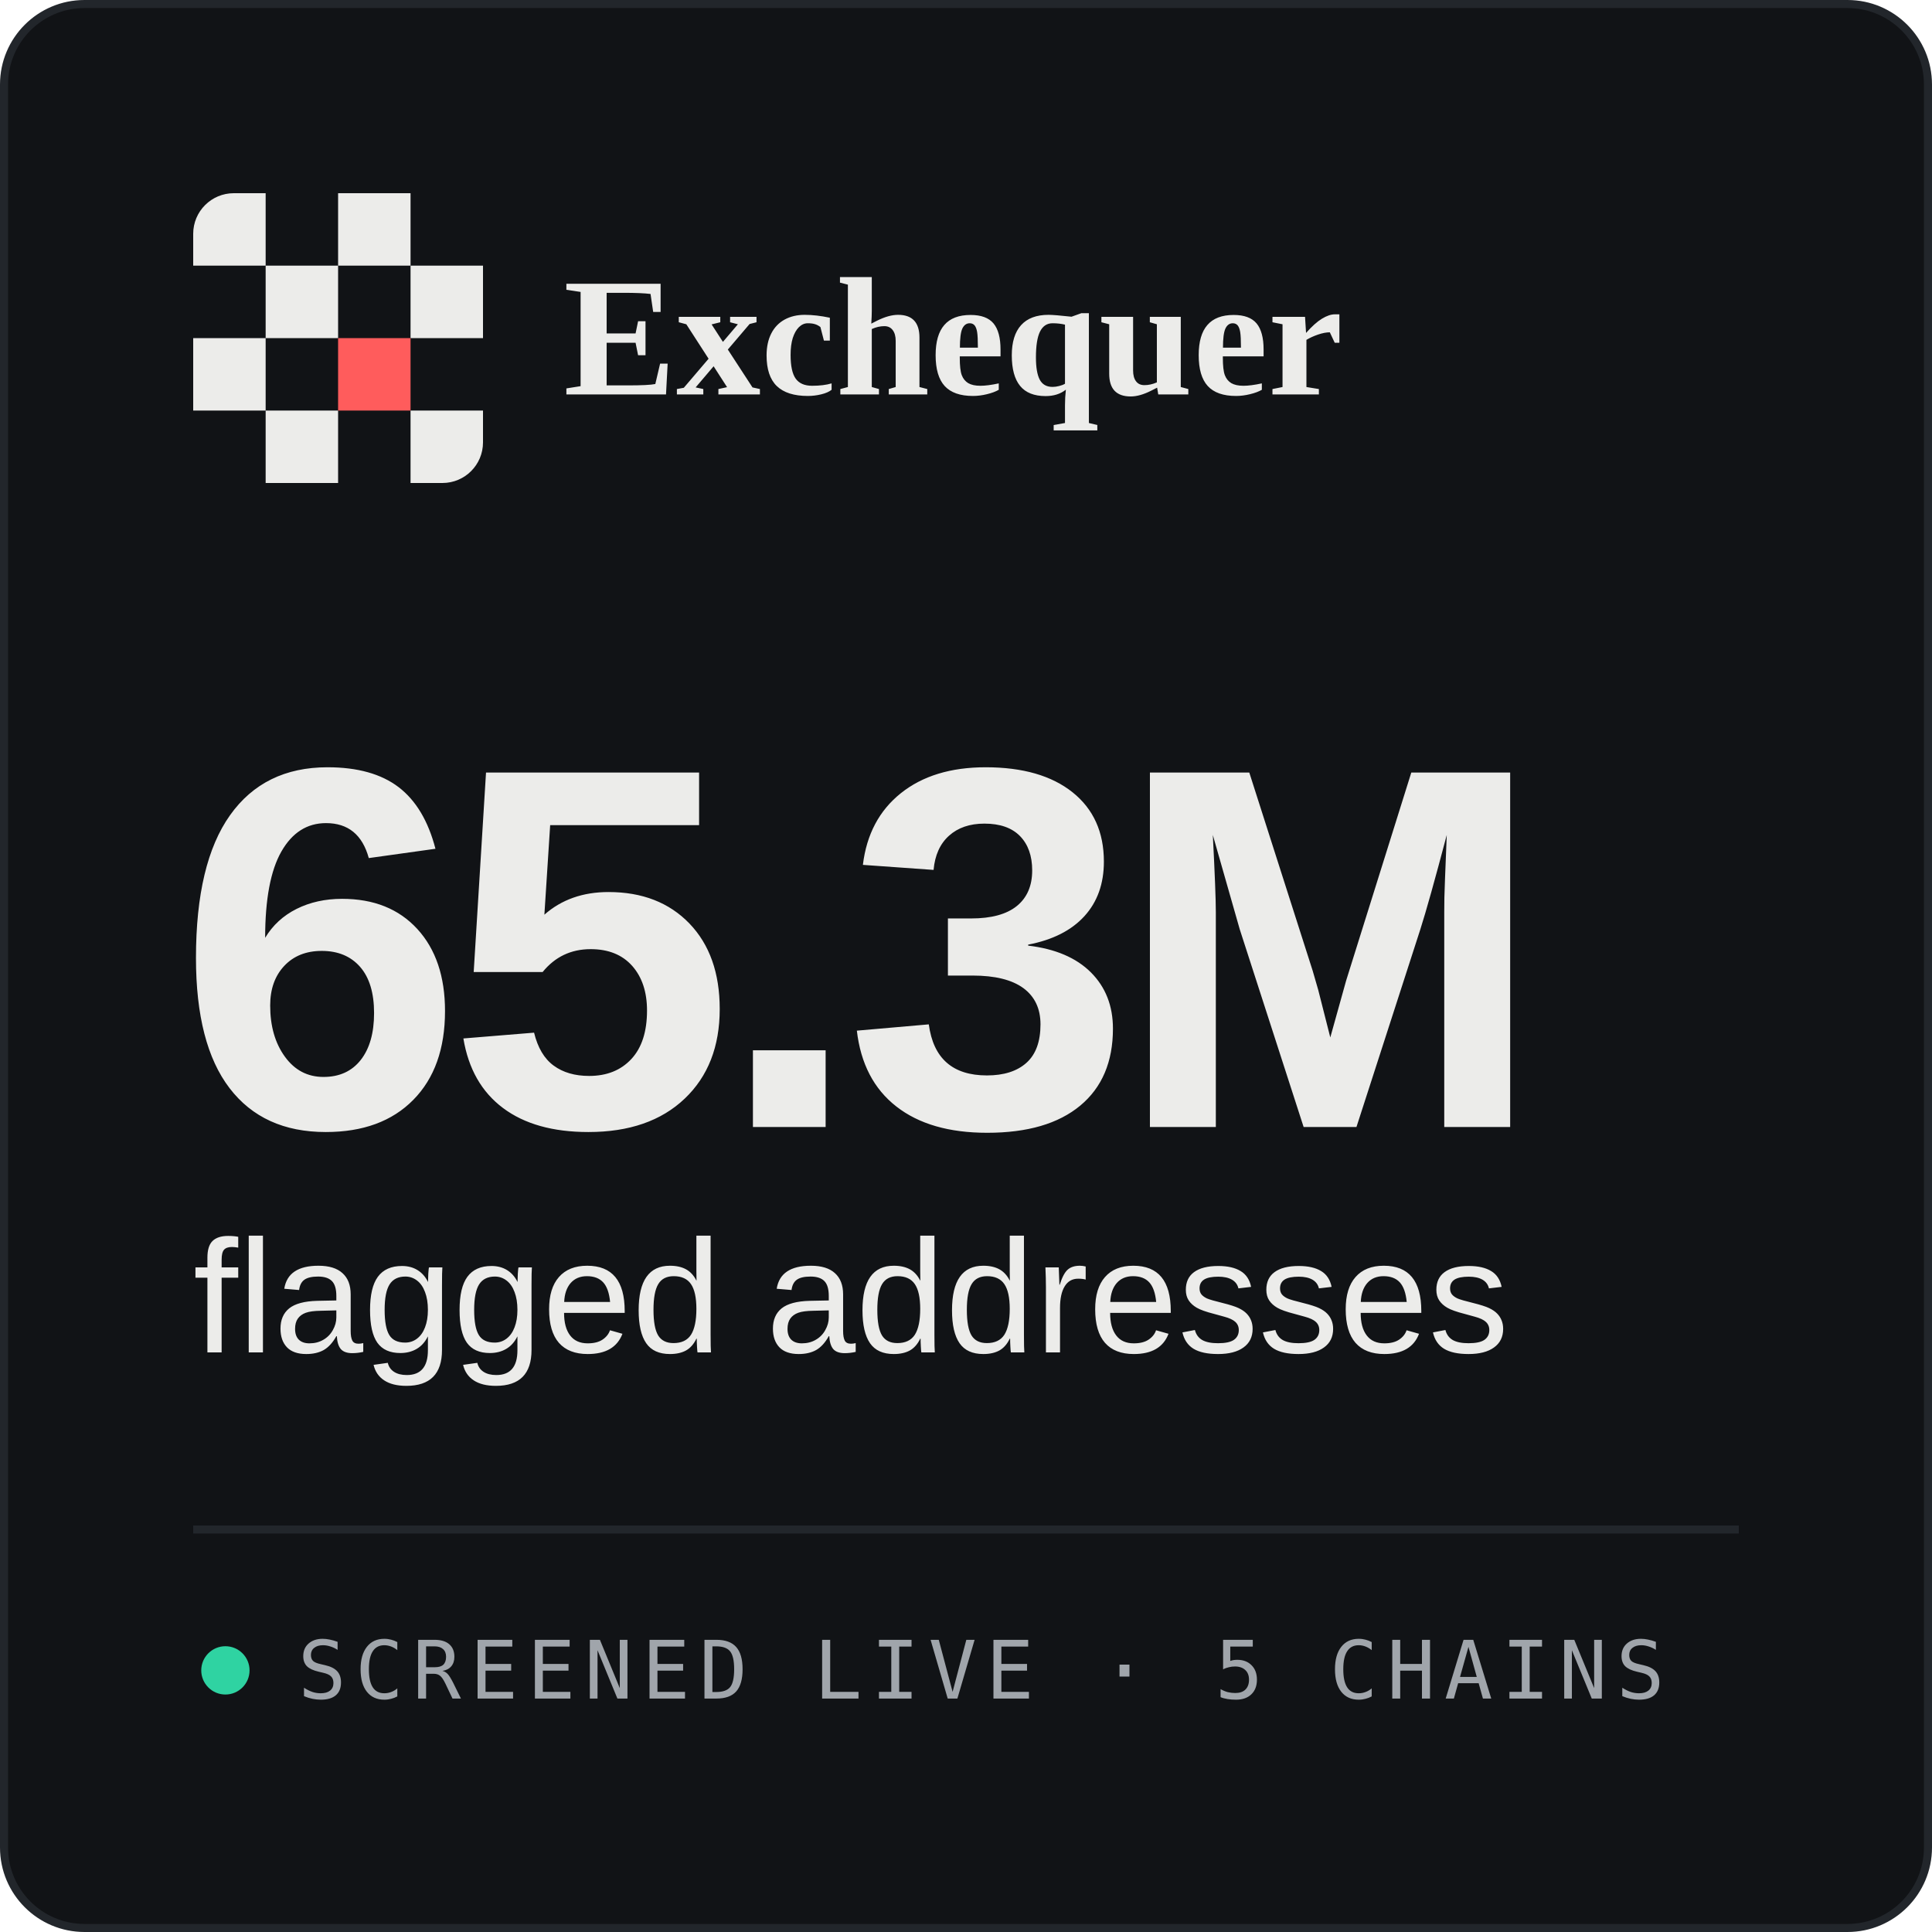
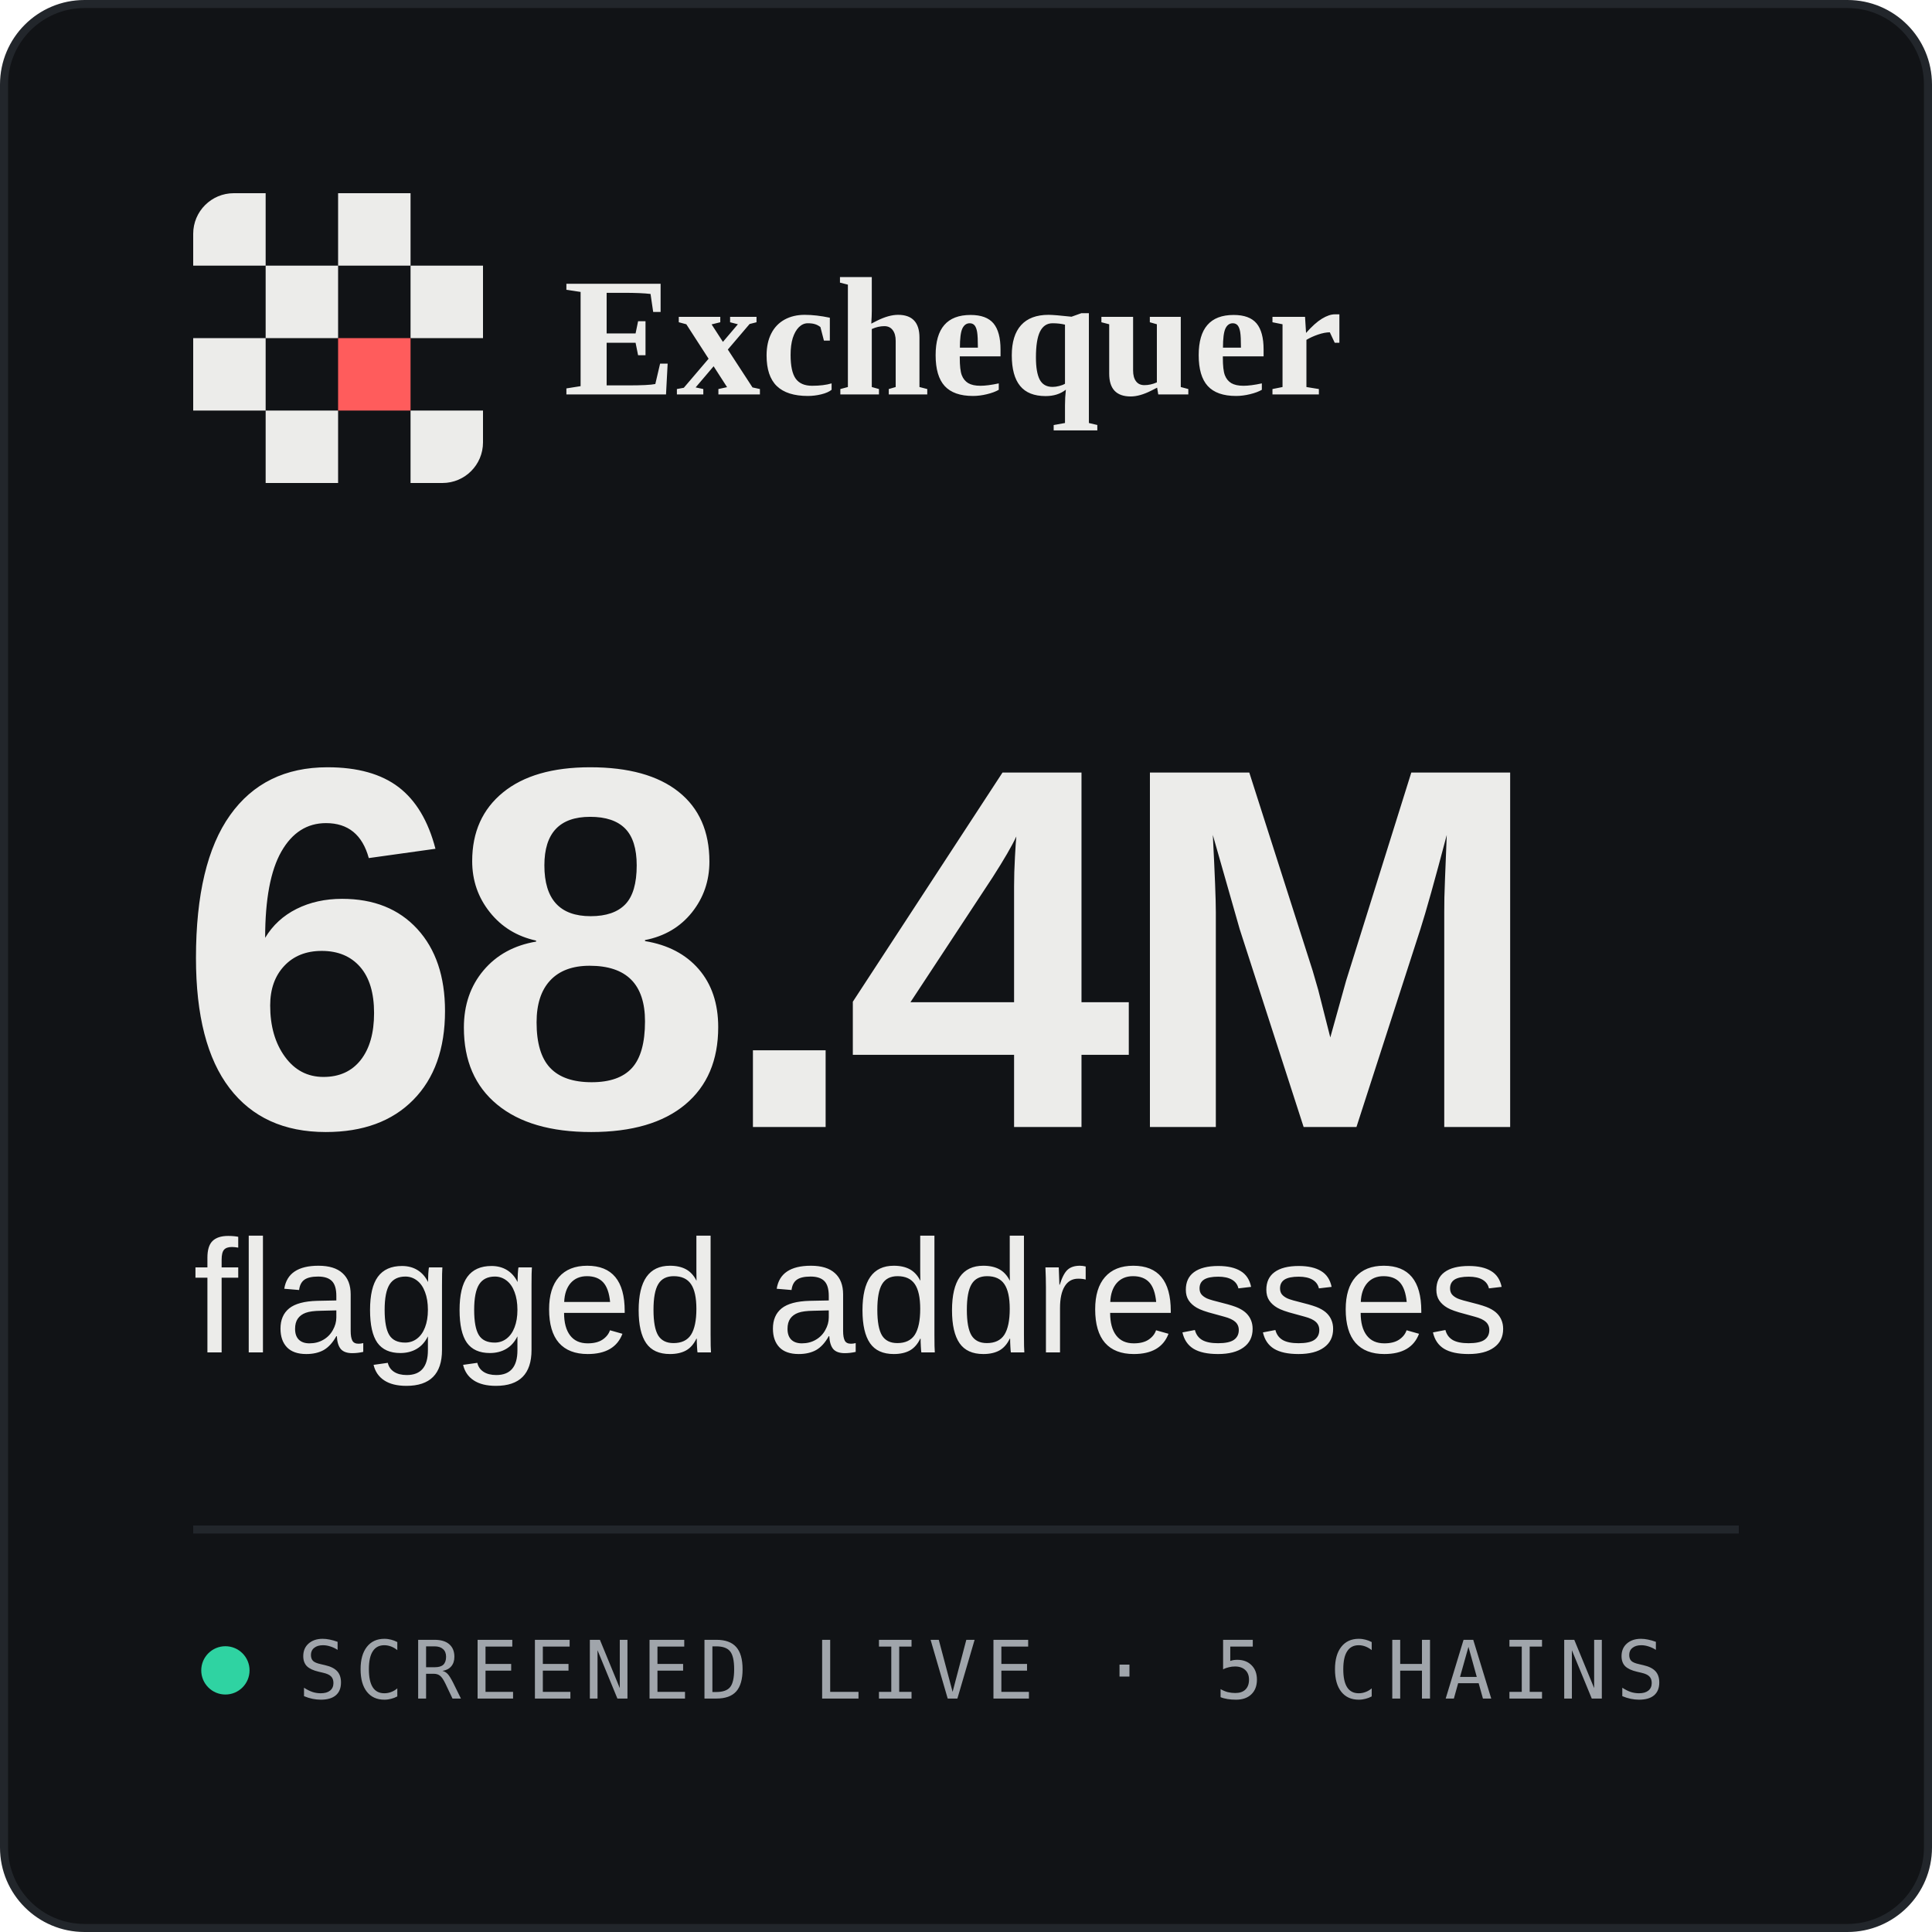
- <svg xmlns="http://www.w3.org/2000/svg" width="240" height="240" viewBox="0 0 240 240" role="img" aria-label="65.3M flagged addresses, screened live across 5 chains by Exchequer">
+ <svg xmlns="http://www.w3.org/2000/svg" width="240" height="240" viewBox="0 0 240 240" role="img" aria-label="68.4M flagged addresses, screened live across 5 chains by Exchequer">
  <rect x="0.5" y="0.5" width="239" height="239" rx="10" fill="#111316" stroke="#22262b" />
  <clipPath id="m">
    <rect x="24" y="24" width="36" height="36" rx="5.04" />
  </clipPath>
  <g clip-path="url(#m)">
    <rect x="24" y="24" width="9" height="9" fill="#ececea" />
    <rect x="42" y="24" width="9" height="9" fill="#ececea" />
    <rect x="33" y="33" width="9" height="9" fill="#ececea" />
    <rect x="51" y="33" width="9" height="9" fill="#ececea" />
    <rect x="24" y="42" width="9" height="9" fill="#ececea" />
    <rect x="42" y="42" width="9" height="9" fill="#ff5c5c" />
    <rect x="33" y="51" width="9" height="9" fill="#ececea" />
    <rect x="51" y="51" width="9" height="9" fill="#ececea" />
  </g>
  <text x="70" y="49" font-family="Georgia, 'Times New Roman', serif" font-size="21" font-weight="700" fill="#ececea">Exchequer</text>
-   <text x="22" y="140" font-family="-apple-system, BlinkMacSystemFont, 'Segoe UI', 'Helvetica Neue', Arial, sans-serif" font-size="64" font-weight="700" fill="#ececea" letter-spacing="-2">65.3M</text>
+   <text x="22" y="140" font-family="-apple-system, BlinkMacSystemFont, 'Segoe UI', 'Helvetica Neue', Arial, sans-serif" font-size="64" font-weight="700" fill="#ececea" letter-spacing="-2">68.4M</text>
  <text x="24" y="168" font-family="-apple-system, BlinkMacSystemFont, 'Segoe UI', 'Helvetica Neue', Arial, sans-serif" font-size="20" font-weight="500" fill="#ececea">flagged addresses</text>
  <line x1="24" y1="190" x2="216" y2="190" stroke="#22262b" />
  <circle cx="28" cy="207.5" r="3" fill="#2fd3a2" />
  <text x="37" y="211" font-family="ui-monospace, SFMono-Regular, Menlo, Consolas, monospace" font-size="10" font-weight="500" fill="#a0a5ab" letter-spacing="1.1">SCREENED LIVE · 5 CHAINS</text>
</svg>
